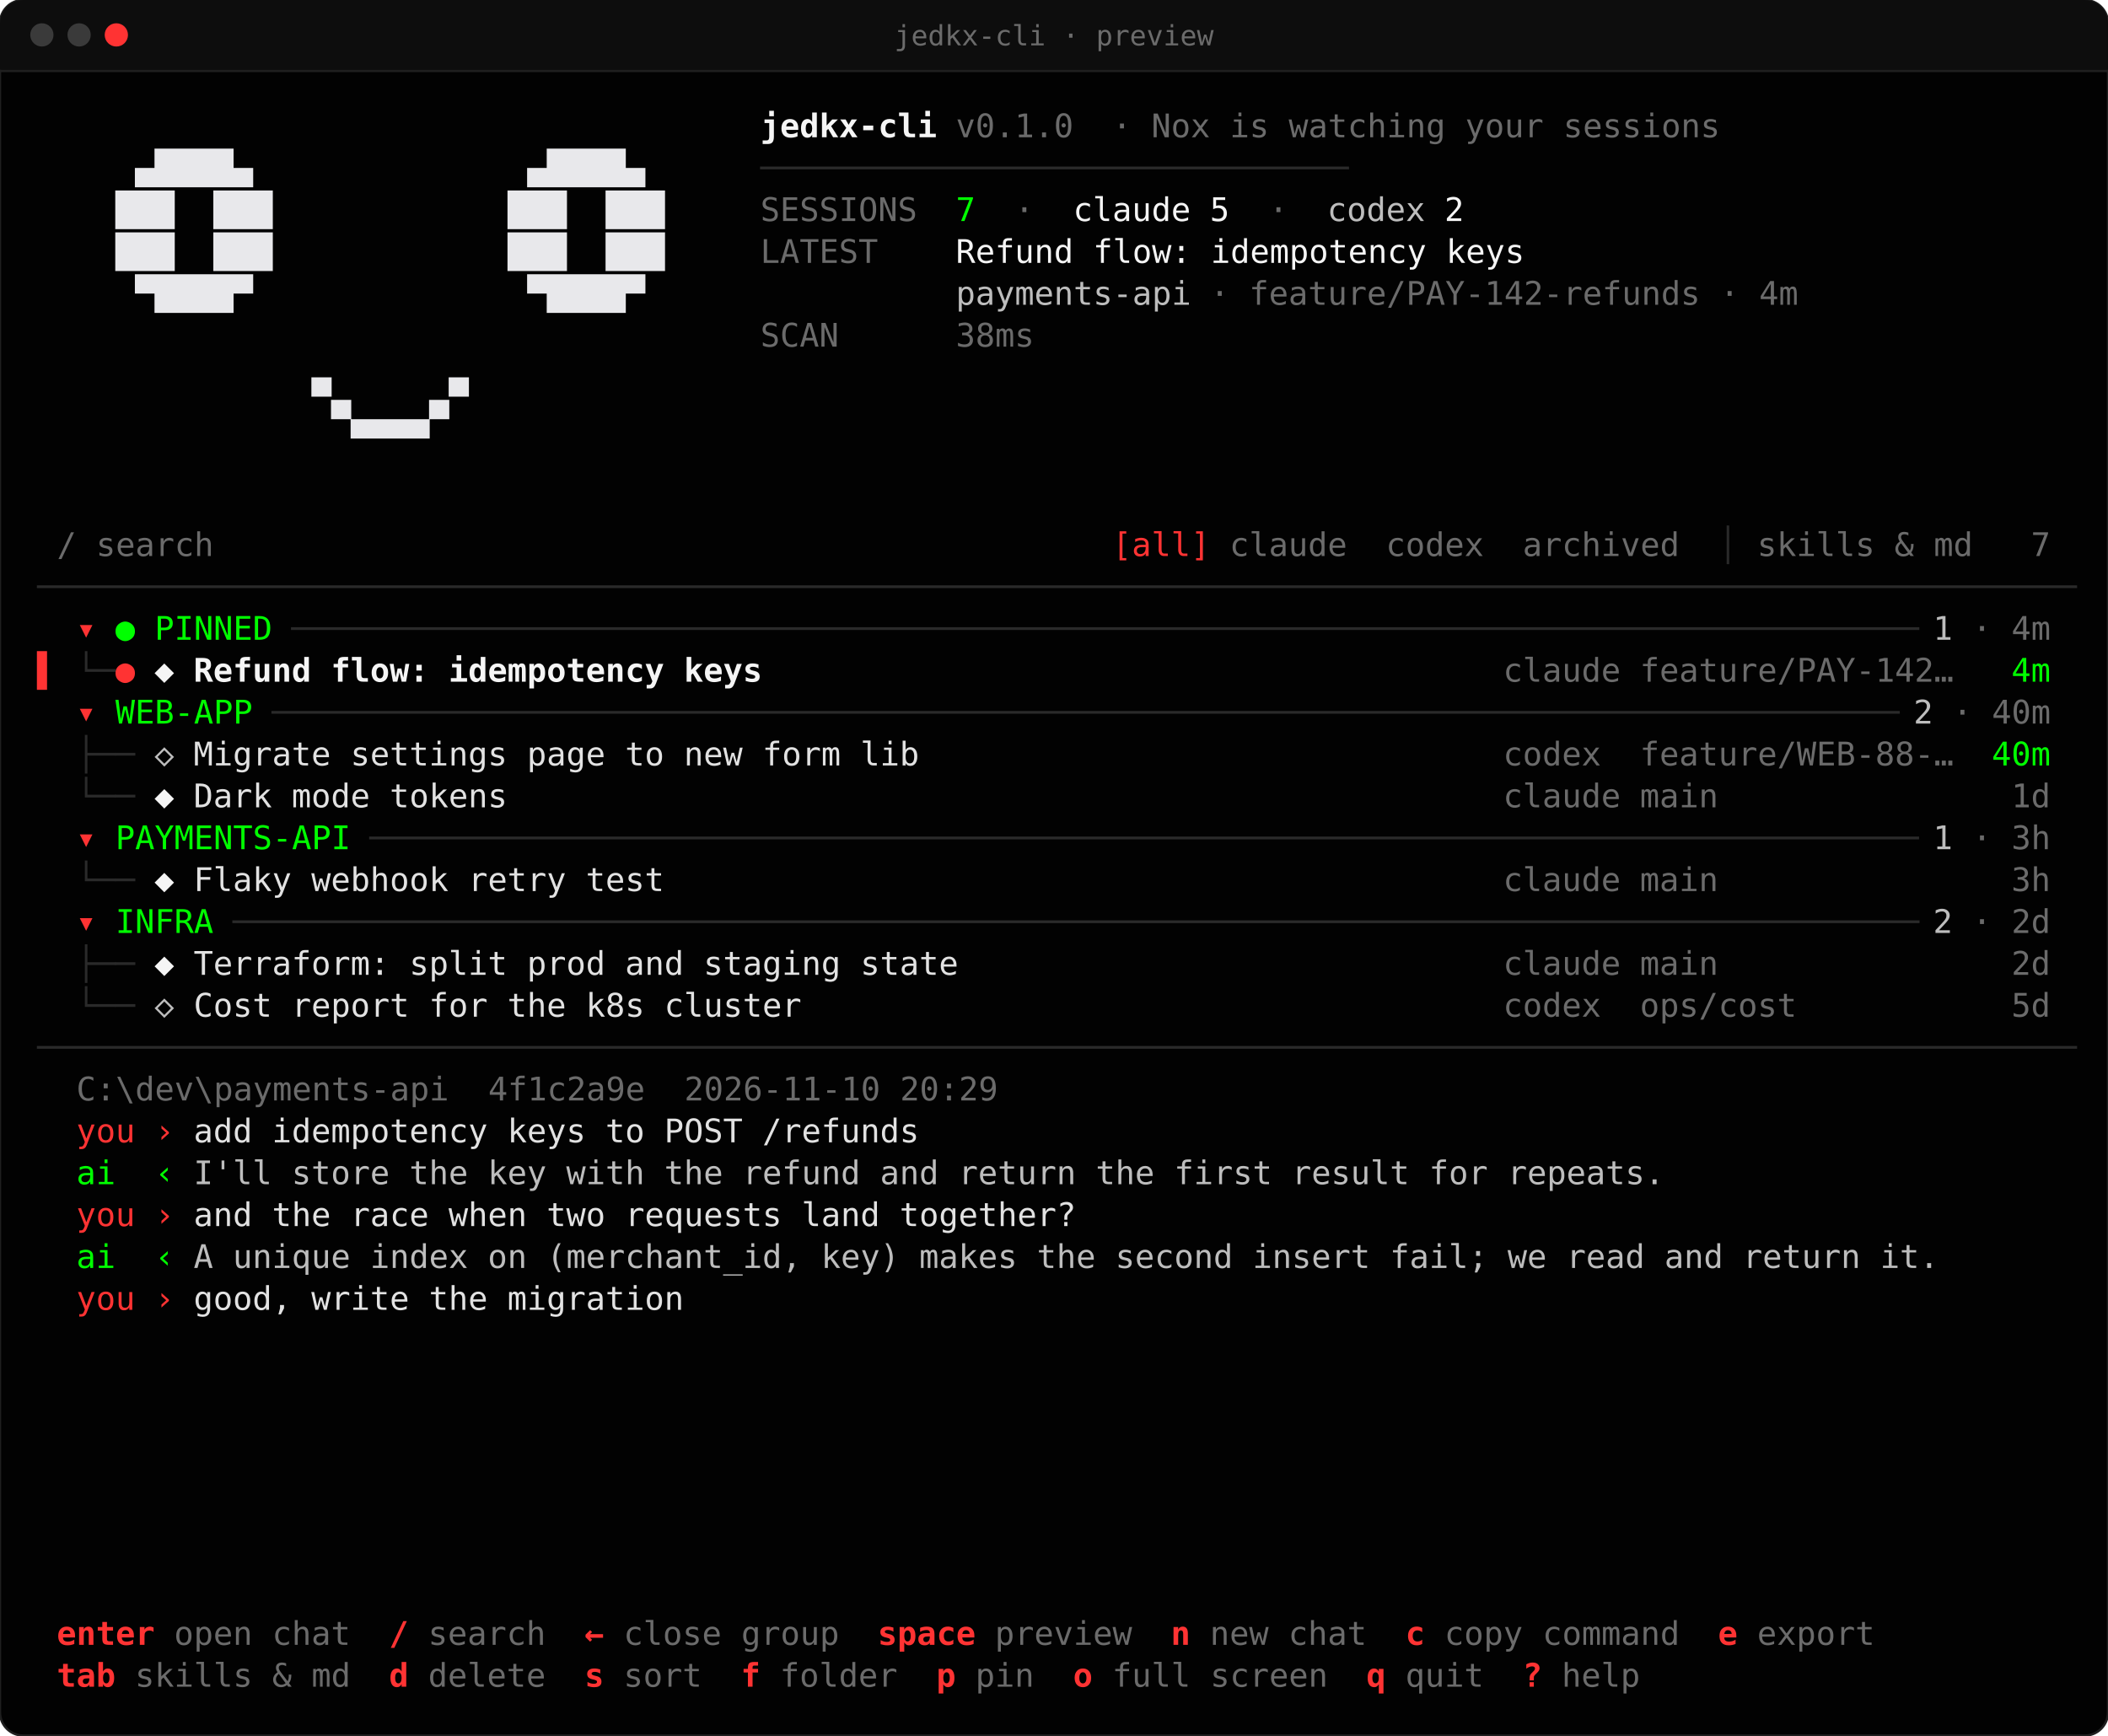
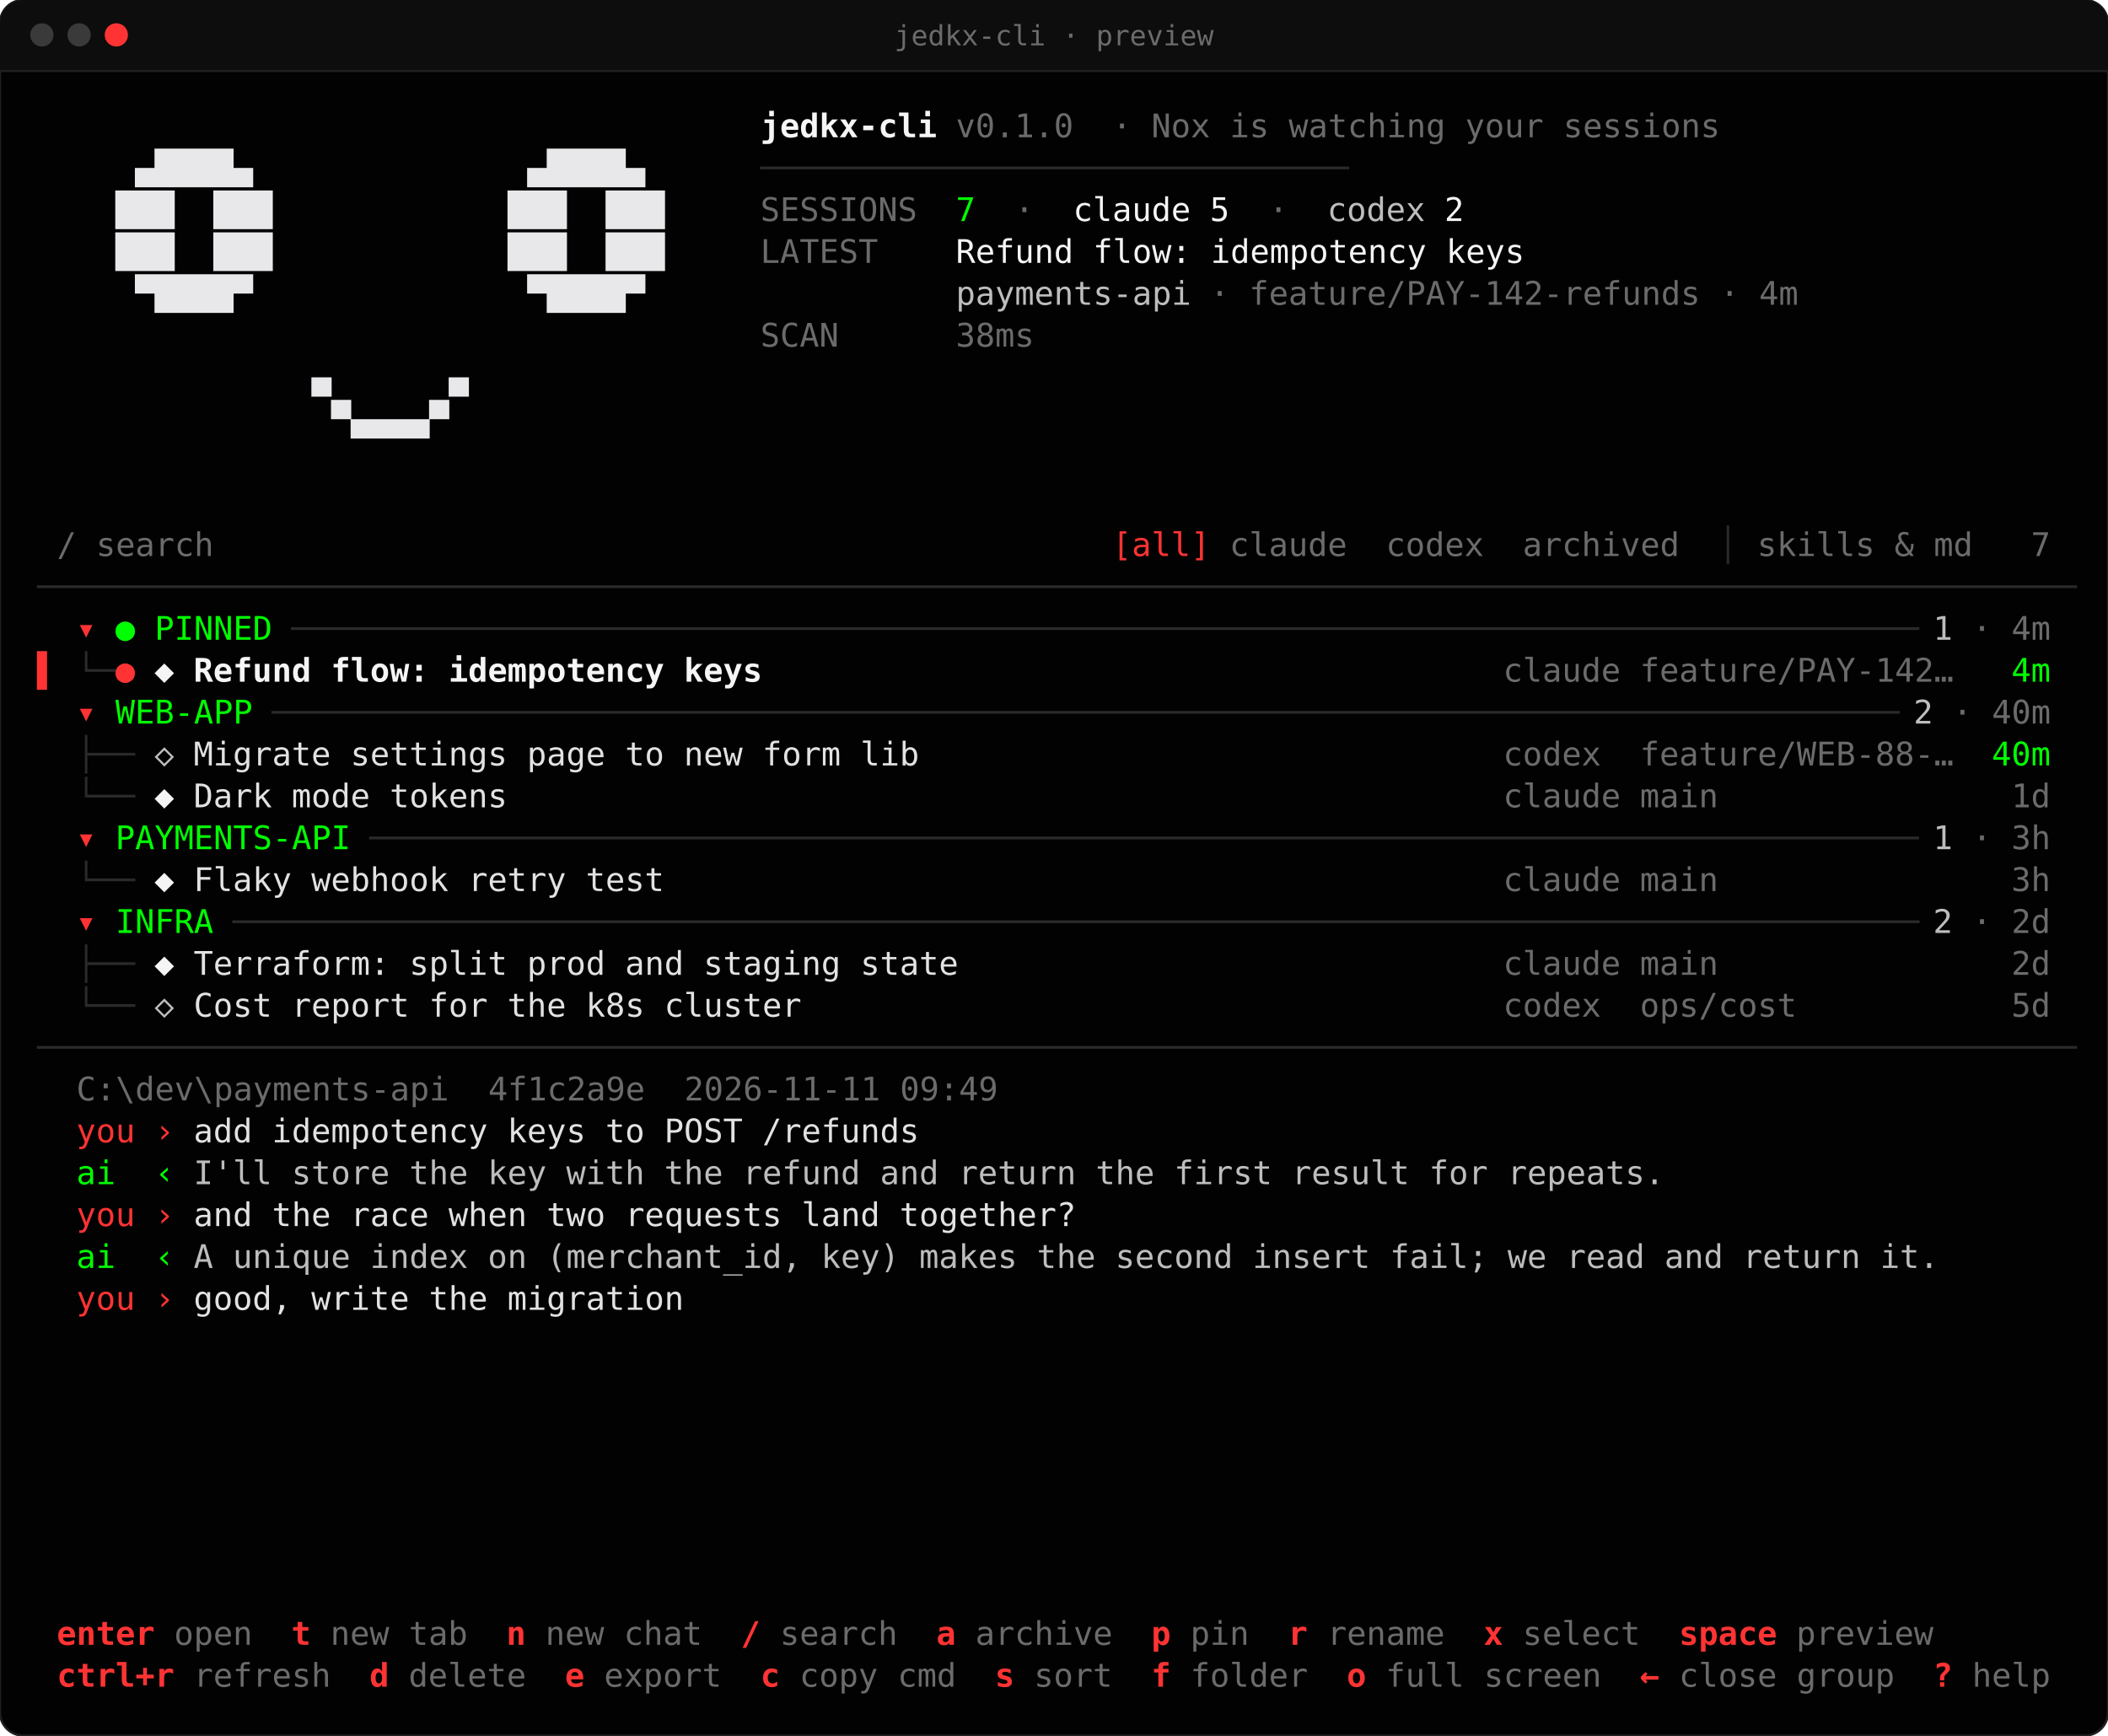
<svg xmlns="http://www.w3.org/2000/svg" width="906" height="746" viewBox="0 0 906 746" font-family="'Cascadia Mono','JetBrains Mono',Consolas,Menlo,monospace" font-size="14">
  <rect width="100%" height="100%" rx="10" fill="#020202" stroke="#1f1f1f" />
  <path d="M10 0 H896 a10 10 0 0 1 10 10 V30 H0 V10 a10 10 0 0 1 10 -10 Z" fill="#0d0d0d" />
  <rect y="30" width="100%" height="1" fill="#1f1f1f" />
  <circle cx="18" cy="15" r="5" fill="#3a3a3a" />
  <circle cx="34" cy="15" r="5" fill="#3a3a3a" />
  <circle cx="50" cy="15" r="5" fill="#ff3333" />
  <text x="453" y="19.5" fill="#6b6b6b" font-size="12" text-anchor="middle">jedkx-cli · preview</text>
  <text x="326.8" y="59.0" fill="#f5f5f5" font-weight="700" xml:space="preserve">jedkx-cli</text>
  <text x="410.8" y="59.0" fill="#6b6b6b" xml:space="preserve">v0.1.0</text>
  <text x="478.0" y="59.0" fill="#6b6b6b" xml:space="preserve">· Nox is watching your sessions</text>
  <text x="24.4" y="77.0" fill="#e8e8eb" xml:space="preserve">    ▄████▄              ▄████▄      </text>
  <text x="326.8" y="77.0" fill="#2a2a2a" xml:space="preserve">──────────────────────────────</text>
  <text x="24.4" y="95.0" fill="#e8e8eb" xml:space="preserve">   ███  ███            ███  ███     </text>
  <text x="326.8" y="95.0" fill="#6b6b6b" xml:space="preserve">SESSIONS  </text>
  <text x="410.8" y="95.0" fill="#00ff00" xml:space="preserve">7</text>
  <text x="419.2" y="95.0" fill="#6b6b6b" xml:space="preserve">  ·  </text>
  <text x="461.2" y="95.0" fill="#f5f5f5" xml:space="preserve">claude</text>
  <text x="520.0" y="95.0" fill="#f5f5f5" xml:space="preserve">5</text>
  <text x="528.4" y="95.0" fill="#6b6b6b" xml:space="preserve">  ·  </text>
  <text x="570.4" y="95.0" fill="#bdbdbd" xml:space="preserve">codex</text>
  <text x="620.8" y="95.0" fill="#f5f5f5" xml:space="preserve">2</text>
  <text x="24.4" y="113.0" fill="#e8e8eb" xml:space="preserve">   ███  ███            ███  ███     </text>
  <text x="326.8" y="113.0" fill="#6b6b6b" xml:space="preserve">LATEST    </text>
  <text x="410.8" y="113.0" fill="#f5f5f5" xml:space="preserve">Refund flow: idempotency keys</text>
  <text x="24.4" y="131.0" fill="#e8e8eb" xml:space="preserve">    ▀████▀              ▀████▀      </text>
  <text x="410.8" y="131.0" fill="#bdbdbd" xml:space="preserve">payments-api</text>
  <text x="511.6" y="131.0" fill="#6b6b6b" xml:space="preserve"> · feature/PAY-142-refunds · 4m</text>
  <text x="326.8" y="149.0" fill="#6b6b6b" xml:space="preserve">SCAN      </text>
  <text x="410.8" y="149.0" fill="#6b6b6b" xml:space="preserve">38ms</text>
  <text x="24.4" y="167.0" fill="#e8e8eb" xml:space="preserve">             ▄      ▄               </text>
  <text x="24.4" y="185.0" fill="#e8e8eb" xml:space="preserve">              ▀▄▄▄▄▀                </text>
  <text x="16.0" y="239.0" fill="#6b6b6b" xml:space="preserve"> / search</text>
  <text x="478.0" y="239.0" fill="#ff3333" xml:space="preserve">[all]</text>
  <text x="520.0" y="239.0" fill="#6b6b6b" xml:space="preserve"> claude </text>
  <text x="587.2" y="239.0" fill="#6b6b6b" xml:space="preserve"> codex </text>
  <text x="646.0" y="239.0" fill="#6b6b6b" xml:space="preserve"> archived </text>
  <text x="730.0" y="239.0" fill="#2a2a2a" xml:space="preserve"> │</text>
  <text x="746.8" y="239.0" fill="#6b6b6b" xml:space="preserve"> skills &amp; md </text>
  <text x="856.0" y="239.0" fill="#6b6b6b" xml:space="preserve">  7 </text>
  <text x="16.0" y="257.0" fill="#2a2a2a" xml:space="preserve">────────────────────────────────────────────────────────────────────────────────────────────────────────</text>
  <text x="32.8" y="275.0" fill="#ff3333" xml:space="preserve">▾ </text>
  <text x="49.6" y="275.0" fill="#00ff00" xml:space="preserve">● PINNED</text>
  <text x="125.2" y="275.0" fill="#2a2a2a" xml:space="preserve">───────────────────────────────────────────────────────────────────────────────────</text>
  <text x="830.8" y="275.0" fill="#bdbdbd" xml:space="preserve">1</text>
  <text x="839.2" y="275.0" fill="#6b6b6b" xml:space="preserve"> · 4m</text>
  <text x="16.0" y="293.0" fill="#ff3333" font-weight="700" xml:space="preserve">▌ </text>
  <text x="32.8" y="293.0" fill="#2a2a2a" xml:space="preserve">└─</text>
  <text x="49.6" y="293.0" fill="#ff3333" xml:space="preserve">● </text>
  <text x="66.4" y="293.0" fill="#f5f5f5" xml:space="preserve">◆</text>
  <text x="83.2" y="293.0" fill="#f5f5f5" font-weight="700" xml:space="preserve">Refund flow: idempotency keys                                      </text>
  <text x="646.0" y="293.0" fill="#6b6b6b" xml:space="preserve">claude </text>
  <text x="704.8" y="293.0" fill="#6b6b6b" xml:space="preserve">feature/PAY-142… </text>
  <text x="847.6" y="293.0" fill="#00ff00" xml:space="preserve">  4m</text>
  <text x="32.8" y="311.0" fill="#ff3333" xml:space="preserve">▾ </text>
  <text x="49.6" y="311.0" fill="#00ff00" xml:space="preserve">WEB-APP</text>
  <text x="116.8" y="311.0" fill="#2a2a2a" xml:space="preserve">───────────────────────────────────────────────────────────────────────────────────</text>
  <text x="822.4" y="311.0" fill="#bdbdbd" xml:space="preserve">2</text>
  <text x="830.8" y="311.0" fill="#6b6b6b" xml:space="preserve"> · 40m</text>
  <text x="32.8" y="329.0" fill="#2a2a2a" xml:space="preserve">├─</text>
  <text x="49.6" y="329.0" fill="#2a2a2a" xml:space="preserve">─ </text>
  <text x="66.4" y="329.0" fill="#bdbdbd" xml:space="preserve">◇</text>
  <text x="83.2" y="329.0" fill="#e2e2e2" xml:space="preserve">Migrate settings page to new form lib                              </text>
  <text x="646.0" y="329.0" fill="#6b6b6b" xml:space="preserve">codex  </text>
  <text x="704.8" y="329.0" fill="#6b6b6b" xml:space="preserve">feature/WEB-88-… </text>
  <text x="847.6" y="329.0" fill="#00ff00" xml:space="preserve"> 40m</text>
  <text x="32.8" y="347.0" fill="#2a2a2a" xml:space="preserve">└─</text>
  <text x="49.6" y="347.0" fill="#2a2a2a" xml:space="preserve">─ </text>
  <text x="66.4" y="347.0" fill="#f5f5f5" xml:space="preserve">◆</text>
  <text x="83.2" y="347.0" fill="#e2e2e2" xml:space="preserve">Dark mode tokens                                                   </text>
  <text x="646.0" y="347.0" fill="#6b6b6b" xml:space="preserve">claude </text>
  <text x="704.8" y="347.0" fill="#6b6b6b" xml:space="preserve">main             </text>
  <text x="847.6" y="347.0" fill="#6b6b6b" xml:space="preserve">  1d</text>
  <text x="32.8" y="365.0" fill="#ff3333" xml:space="preserve">▾ </text>
  <text x="49.6" y="365.0" fill="#00ff00" xml:space="preserve">PAYMENTS-API</text>
  <text x="158.8" y="365.0" fill="#2a2a2a" xml:space="preserve">───────────────────────────────────────────────────────────────────────────────</text>
  <text x="830.8" y="365.0" fill="#bdbdbd" xml:space="preserve">1</text>
  <text x="839.2" y="365.0" fill="#6b6b6b" xml:space="preserve"> · 3h</text>
  <text x="32.8" y="383.0" fill="#2a2a2a" xml:space="preserve">└─</text>
  <text x="49.6" y="383.0" fill="#2a2a2a" xml:space="preserve">─ </text>
  <text x="66.4" y="383.0" fill="#f5f5f5" xml:space="preserve">◆</text>
  <text x="83.2" y="383.0" fill="#e2e2e2" xml:space="preserve">Flaky webhook retry test                                           </text>
  <text x="646.0" y="383.0" fill="#6b6b6b" xml:space="preserve">claude </text>
  <text x="704.8" y="383.0" fill="#6b6b6b" xml:space="preserve">main             </text>
  <text x="847.6" y="383.0" fill="#6b6b6b" xml:space="preserve">  3h</text>
  <text x="32.8" y="401.0" fill="#ff3333" xml:space="preserve">▾ </text>
  <text x="49.6" y="401.0" fill="#00ff00" xml:space="preserve">INFRA</text>
  <text x="100.0" y="401.0" fill="#2a2a2a" xml:space="preserve">──────────────────────────────────────────────────────────────────────────────────────</text>
  <text x="830.8" y="401.0" fill="#bdbdbd" xml:space="preserve">2</text>
  <text x="839.2" y="401.0" fill="#6b6b6b" xml:space="preserve"> · 2d</text>
  <text x="32.8" y="419.0" fill="#2a2a2a" xml:space="preserve">├─</text>
  <text x="49.6" y="419.0" fill="#2a2a2a" xml:space="preserve">─ </text>
  <text x="66.4" y="419.0" fill="#f5f5f5" xml:space="preserve">◆</text>
  <text x="83.2" y="419.0" fill="#e2e2e2" xml:space="preserve">Terraform: split prod and staging state                            </text>
  <text x="646.0" y="419.0" fill="#6b6b6b" xml:space="preserve">claude </text>
  <text x="704.8" y="419.0" fill="#6b6b6b" xml:space="preserve">main             </text>
  <text x="847.6" y="419.0" fill="#6b6b6b" xml:space="preserve">  2d</text>
  <text x="32.8" y="437.0" fill="#2a2a2a" xml:space="preserve">└─</text>
  <text x="49.6" y="437.0" fill="#2a2a2a" xml:space="preserve">─ </text>
  <text x="66.4" y="437.0" fill="#bdbdbd" xml:space="preserve">◇</text>
  <text x="83.2" y="437.0" fill="#e2e2e2" xml:space="preserve">Cost report for the k8s cluster                                    </text>
  <text x="646.0" y="437.0" fill="#6b6b6b" xml:space="preserve">codex  </text>
  <text x="704.8" y="437.0" fill="#6b6b6b" xml:space="preserve">ops/cost         </text>
  <text x="847.6" y="437.0" fill="#6b6b6b" xml:space="preserve">  5d</text>
  <text x="16.0" y="455.0" fill="#2a2a2a" xml:space="preserve">────────────────────────────────────────────────────────────────────────────────────────────────────────</text>
-   <text x="32.8" y="473.0" fill="#6b6b6b" xml:space="preserve">C:\dev\payments-api  4f1c2a9e  2026-11-10 20:29</text>
+   <text x="32.8" y="473.0" fill="#6b6b6b" xml:space="preserve">C:\dev\payments-api  4f1c2a9e  2026-11-11 09:49</text>
  <text x="32.8" y="491.0" fill="#ff3333" xml:space="preserve">you › </text>
  <text x="83.2" y="491.0" fill="#e2e2e2" xml:space="preserve">add idempotency keys to POST /refunds</text>
  <text x="32.8" y="509.0" fill="#00ff00" xml:space="preserve">ai  ‹ </text>
  <text x="83.2" y="509.0" fill="#bdbdbd" xml:space="preserve">I'll store the key with the refund and return the first result for repeats.</text>
  <text x="32.8" y="527.0" fill="#ff3333" xml:space="preserve">you › </text>
  <text x="83.2" y="527.0" fill="#e2e2e2" xml:space="preserve">and the race when two requests land together?</text>
  <text x="32.8" y="545.0" fill="#00ff00" xml:space="preserve">ai  ‹ </text>
  <text x="83.2" y="545.0" fill="#bdbdbd" xml:space="preserve">A unique index on (merchant_id, key) makes the second insert fail; we read and return it.</text>
  <text x="32.8" y="563.0" fill="#ff3333" xml:space="preserve">you › </text>
  <text x="83.2" y="563.0" fill="#e2e2e2" xml:space="preserve">good, write the migration</text>
  <text x="24.4" y="707.0" fill="#ff3333" font-weight="700" xml:space="preserve">enter</text>
-   <text x="74.8" y="707.0" fill="#6b6b6b" xml:space="preserve">open chat</text>
-   <text x="167.2" y="707.0" fill="#ff3333" font-weight="700" xml:space="preserve">/</text>
-   <text x="184.0" y="707.0" fill="#6b6b6b" xml:space="preserve">search</text>
-   <text x="251.2" y="707.0" fill="#ff3333" font-weight="700" xml:space="preserve">←</text>
-   <text x="268.0" y="707.0" fill="#6b6b6b" xml:space="preserve">close group</text>
-   <text x="377.2" y="707.0" fill="#ff3333" font-weight="700" xml:space="preserve">space</text>
-   <text x="427.6" y="707.0" fill="#6b6b6b" xml:space="preserve">preview</text>
-   <text x="503.2" y="707.0" fill="#ff3333" font-weight="700" xml:space="preserve">n</text>
-   <text x="520.0" y="707.0" fill="#6b6b6b" xml:space="preserve">new chat</text>
-   <text x="604.0" y="707.0" fill="#ff3333" font-weight="700" xml:space="preserve">c</text>
-   <text x="620.8" y="707.0" fill="#6b6b6b" xml:space="preserve">copy command</text>
-   <text x="738.4" y="707.0" fill="#ff3333" font-weight="700" xml:space="preserve">e</text>
-   <text x="755.2" y="707.0" fill="#6b6b6b" xml:space="preserve">export</text>
-   <text x="24.4" y="725.0" fill="#ff3333" font-weight="700" xml:space="preserve">tab</text>
-   <text x="58.0" y="725.0" fill="#6b6b6b" xml:space="preserve">skills &amp; md</text>
-   <text x="167.2" y="725.0" fill="#ff3333" font-weight="700" xml:space="preserve">d</text>
-   <text x="184.0" y="725.0" fill="#6b6b6b" xml:space="preserve">delete</text>
-   <text x="251.2" y="725.0" fill="#ff3333" font-weight="700" xml:space="preserve">s</text>
-   <text x="268.0" y="725.0" fill="#6b6b6b" xml:space="preserve">sort</text>
-   <text x="318.4" y="725.0" fill="#ff3333" font-weight="700" xml:space="preserve">f</text>
-   <text x="335.2" y="725.0" fill="#6b6b6b" xml:space="preserve">folder</text>
-   <text x="402.4" y="725.0" fill="#ff3333" font-weight="700" xml:space="preserve">p</text>
-   <text x="419.2" y="725.0" fill="#6b6b6b" xml:space="preserve">pin</text>
-   <text x="461.2" y="725.0" fill="#ff3333" font-weight="700" xml:space="preserve">o</text>
-   <text x="478.0" y="725.0" fill="#6b6b6b" xml:space="preserve">full screen</text>
-   <text x="587.2" y="725.0" fill="#ff3333" font-weight="700" xml:space="preserve">q</text>
-   <text x="604.0" y="725.0" fill="#6b6b6b" xml:space="preserve">quit</text>
-   <text x="654.4" y="725.0" fill="#ff3333" font-weight="700" xml:space="preserve">?</text>
-   <text x="671.2" y="725.0" fill="#6b6b6b" xml:space="preserve">help</text>
+   <text x="74.8" y="707.0" fill="#6b6b6b" xml:space="preserve">open</text>
+   <text x="125.2" y="707.0" fill="#ff3333" font-weight="700" xml:space="preserve">t</text>
+   <text x="142.0" y="707.0" fill="#6b6b6b" xml:space="preserve">new tab</text>
+   <text x="217.6" y="707.0" fill="#ff3333" font-weight="700" xml:space="preserve">n</text>
+   <text x="234.4" y="707.0" fill="#6b6b6b" xml:space="preserve">new chat</text>
+   <text x="318.4" y="707.0" fill="#ff3333" font-weight="700" xml:space="preserve">/</text>
+   <text x="335.2" y="707.0" fill="#6b6b6b" xml:space="preserve">search</text>
+   <text x="402.4" y="707.0" fill="#ff3333" font-weight="700" xml:space="preserve">a</text>
+   <text x="419.2" y="707.0" fill="#6b6b6b" xml:space="preserve">archive</text>
+   <text x="494.8" y="707.0" fill="#ff3333" font-weight="700" xml:space="preserve">p</text>
+   <text x="511.6" y="707.0" fill="#6b6b6b" xml:space="preserve">pin</text>
+   <text x="553.6" y="707.0" fill="#ff3333" font-weight="700" xml:space="preserve">r</text>
+   <text x="570.4" y="707.0" fill="#6b6b6b" xml:space="preserve">rename</text>
+   <text x="637.6" y="707.0" fill="#ff3333" font-weight="700" xml:space="preserve">x</text>
+   <text x="654.4" y="707.0" fill="#6b6b6b" xml:space="preserve">select</text>
+   <text x="721.6" y="707.0" fill="#ff3333" font-weight="700" xml:space="preserve">space</text>
+   <text x="772.0" y="707.0" fill="#6b6b6b" xml:space="preserve">preview</text>
+   <text x="24.4" y="725.0" fill="#ff3333" font-weight="700" xml:space="preserve">ctrl+r</text>
+   <text x="83.2" y="725.0" fill="#6b6b6b" xml:space="preserve">refresh</text>
+   <text x="158.8" y="725.0" fill="#ff3333" font-weight="700" xml:space="preserve">d</text>
+   <text x="175.6" y="725.0" fill="#6b6b6b" xml:space="preserve">delete</text>
+   <text x="242.8" y="725.0" fill="#ff3333" font-weight="700" xml:space="preserve">e</text>
+   <text x="259.6" y="725.0" fill="#6b6b6b" xml:space="preserve">export</text>
+   <text x="326.8" y="725.0" fill="#ff3333" font-weight="700" xml:space="preserve">c</text>
+   <text x="343.6" y="725.0" fill="#6b6b6b" xml:space="preserve">copy cmd</text>
+   <text x="427.6" y="725.0" fill="#ff3333" font-weight="700" xml:space="preserve">s</text>
+   <text x="444.4" y="725.0" fill="#6b6b6b" xml:space="preserve">sort</text>
+   <text x="494.8" y="725.0" fill="#ff3333" font-weight="700" xml:space="preserve">f</text>
+   <text x="511.6" y="725.0" fill="#6b6b6b" xml:space="preserve">folder</text>
+   <text x="578.8" y="725.0" fill="#ff3333" font-weight="700" xml:space="preserve">o</text>
+   <text x="595.6" y="725.0" fill="#6b6b6b" xml:space="preserve">full screen</text>
+   <text x="704.8" y="725.0" fill="#ff3333" font-weight="700" xml:space="preserve">←</text>
+   <text x="721.6" y="725.0" fill="#6b6b6b" xml:space="preserve">close group</text>
+   <text x="830.8" y="725.0" fill="#ff3333" font-weight="700" xml:space="preserve">?</text>
+   <text x="847.6" y="725.0" fill="#6b6b6b" xml:space="preserve">help</text>
</svg>
